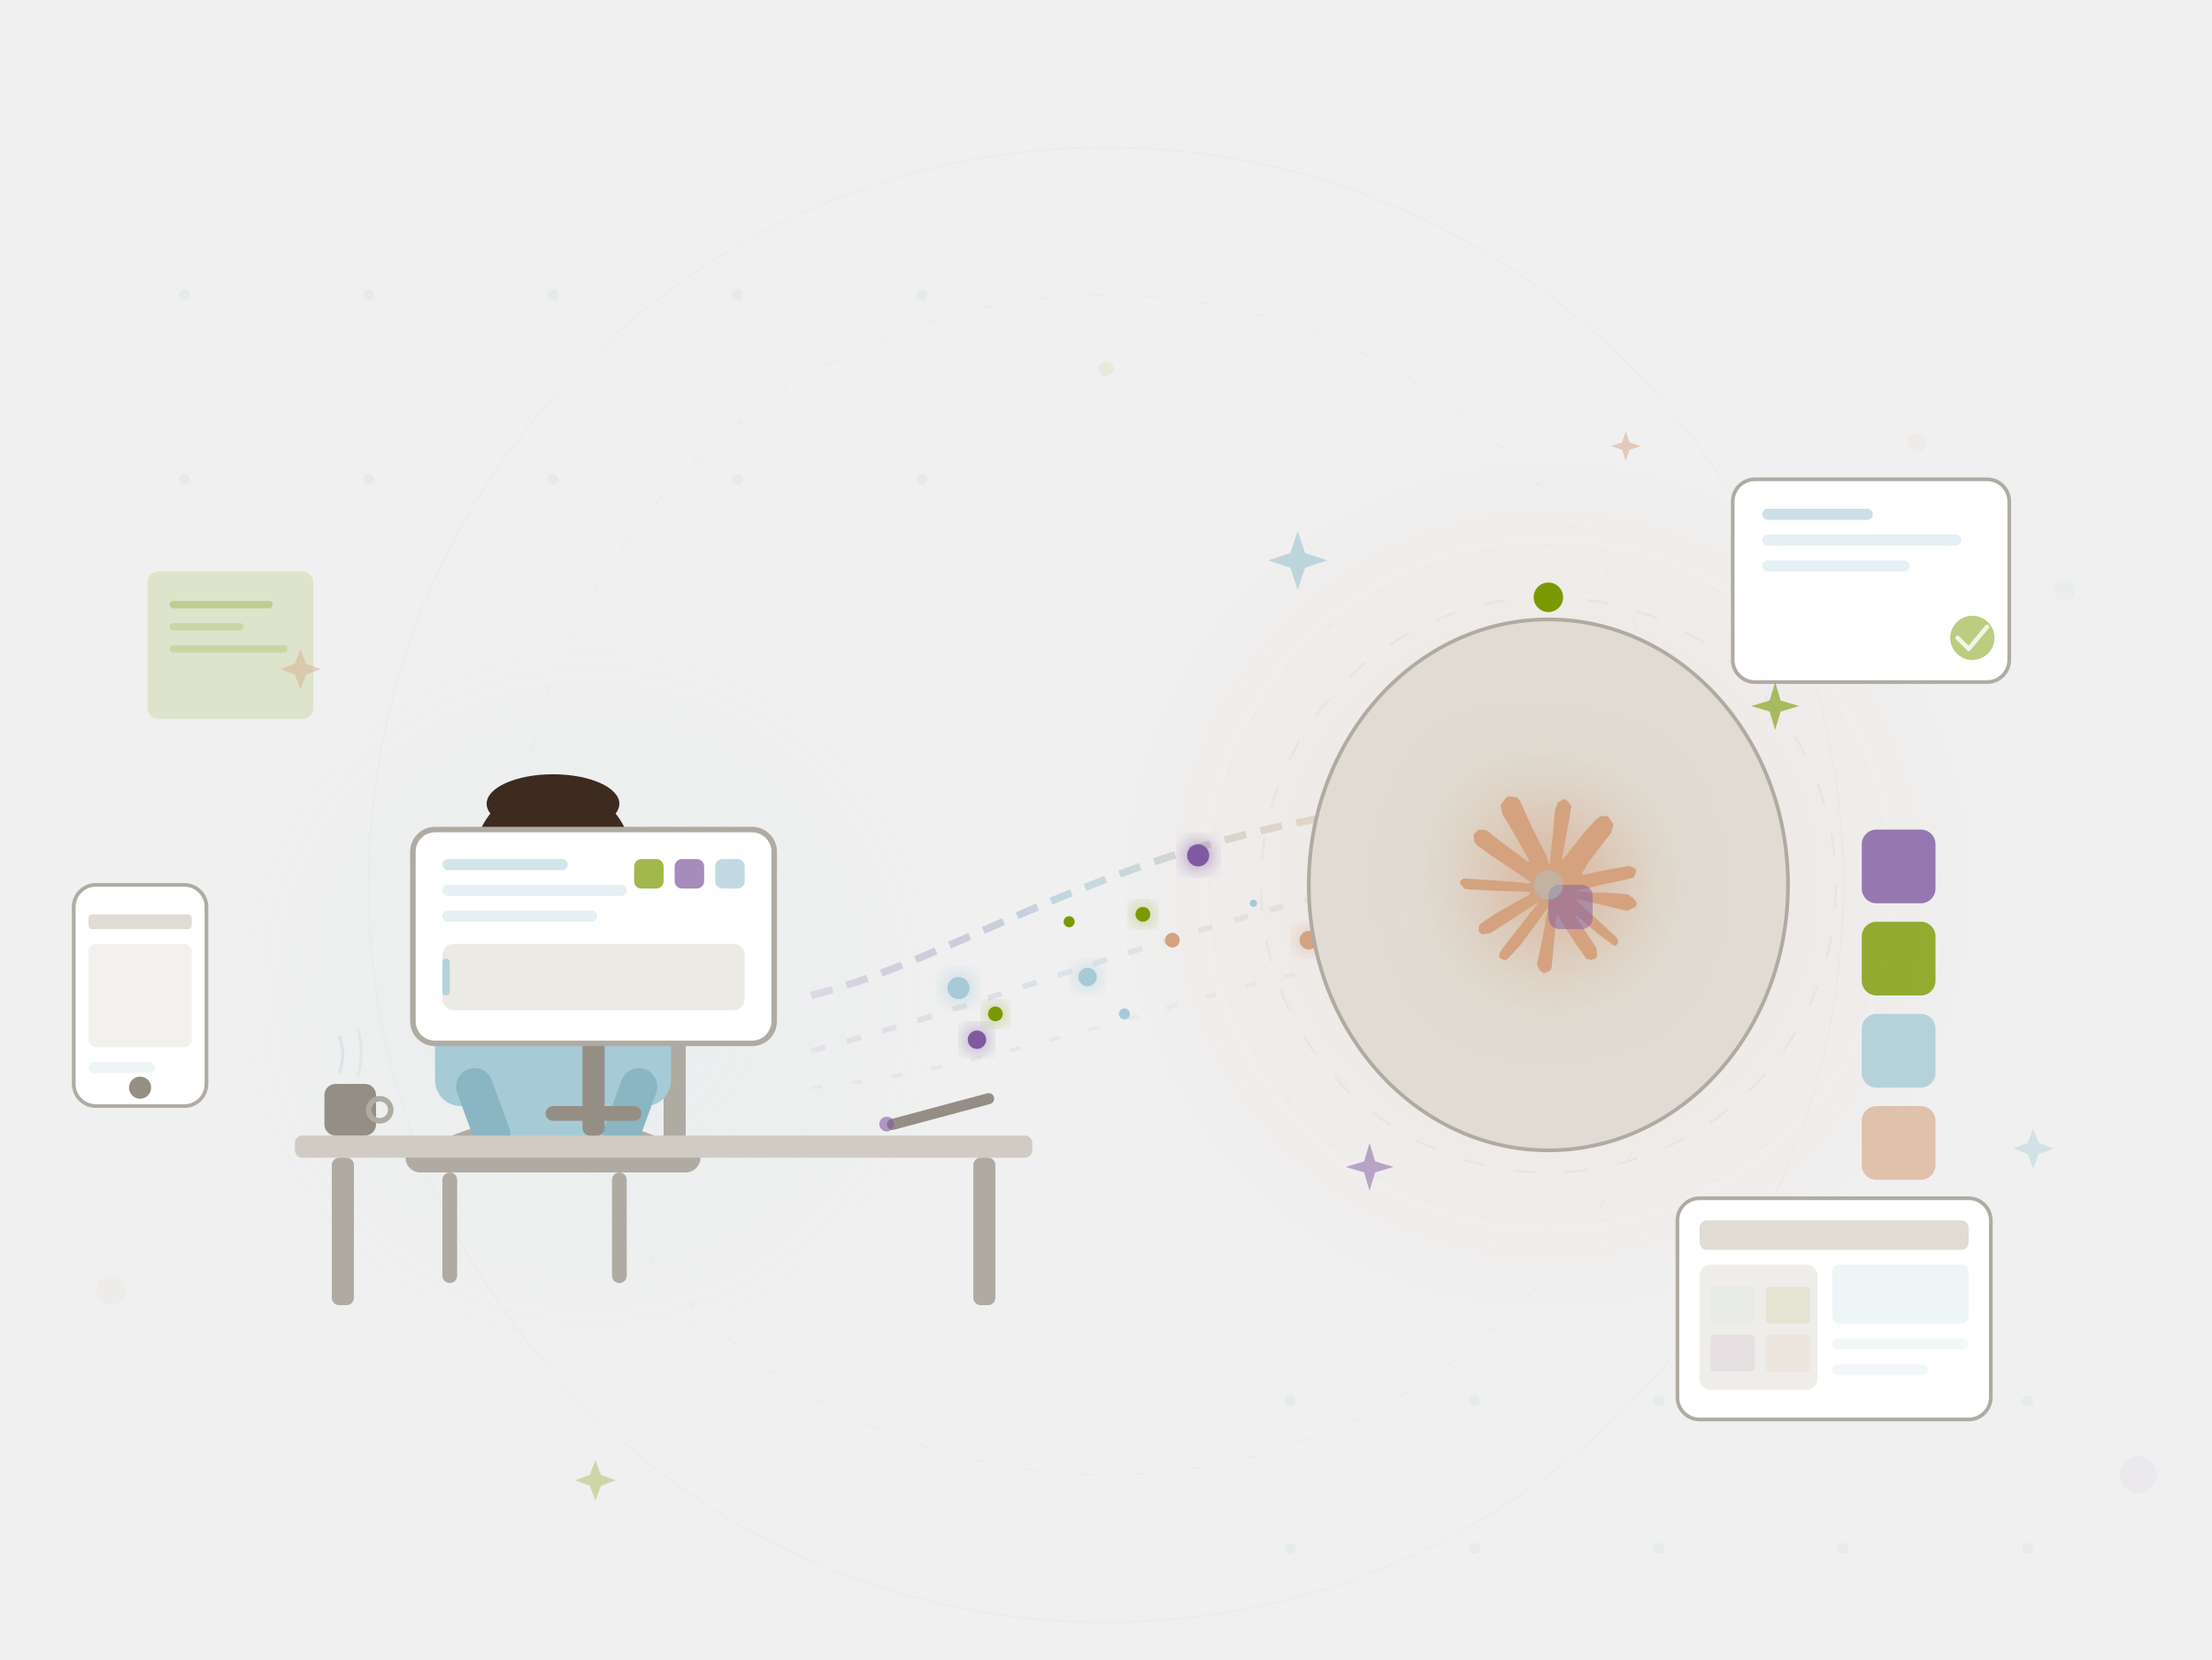
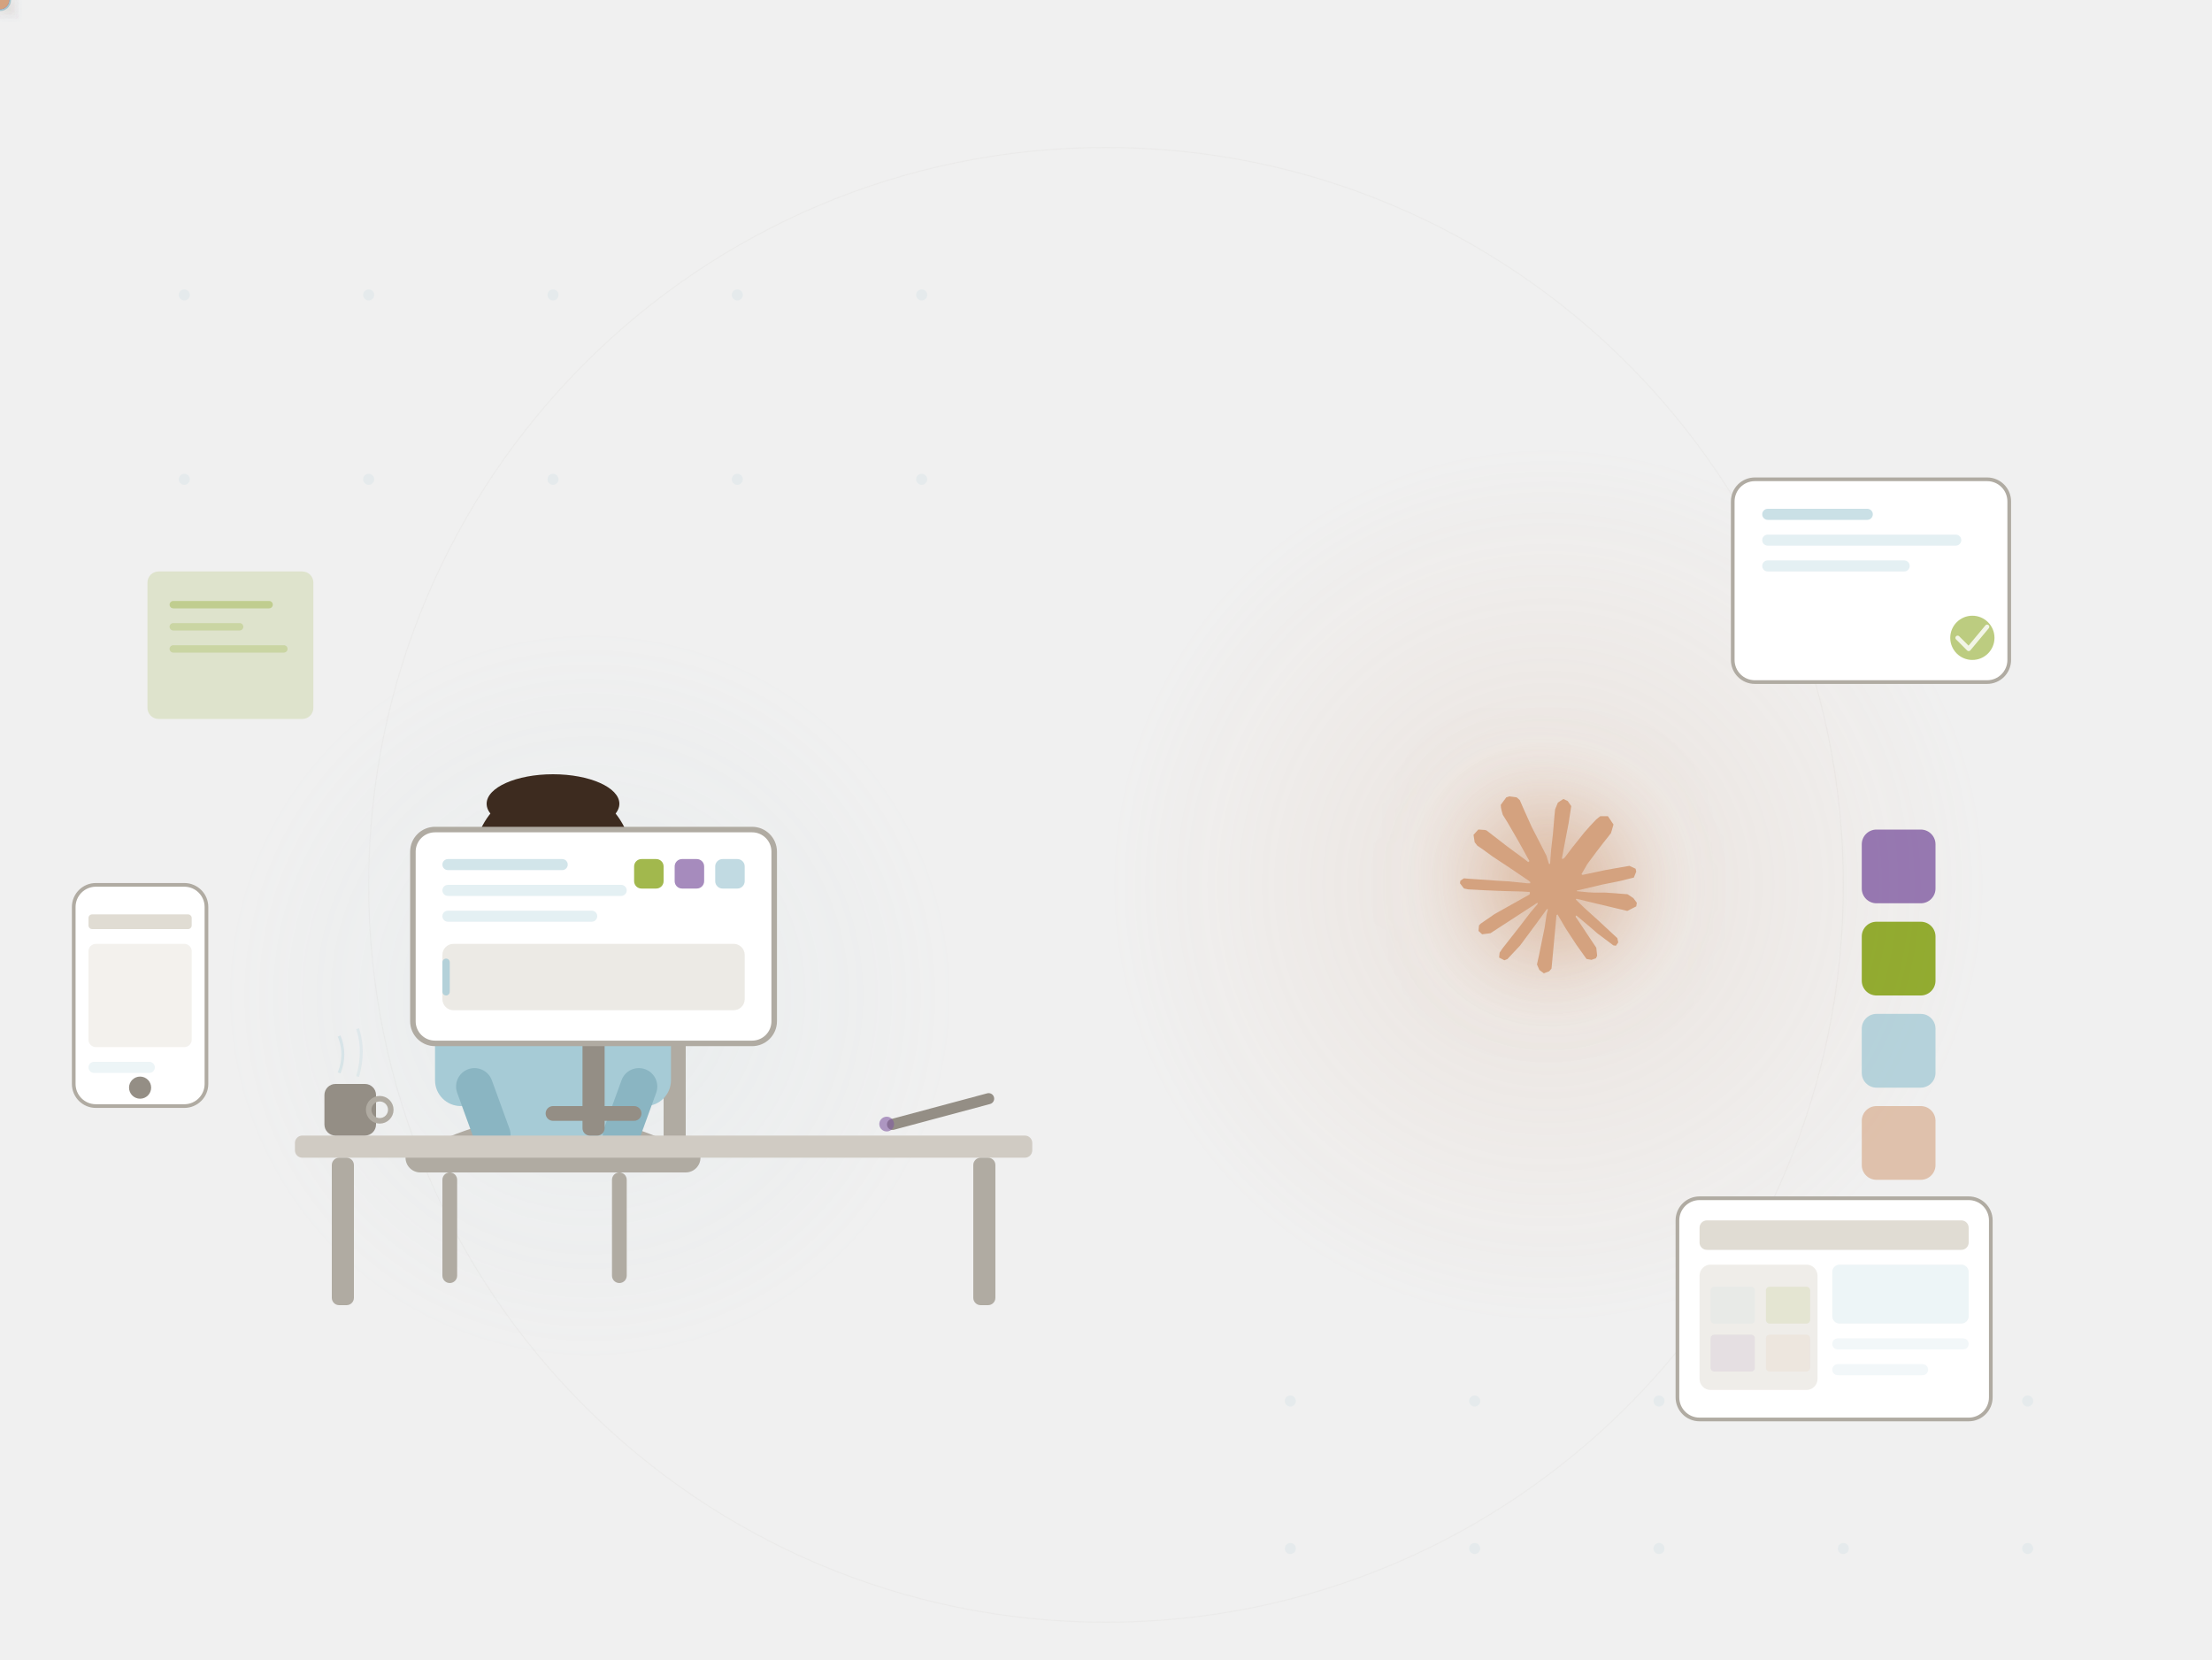
<svg xmlns="http://www.w3.org/2000/svg" viewBox="0 0 600 450" fill="none">
  <defs>
    <filter id="glow" x="-50%" y="-50%" width="200%" height="200%">
      <feGaussianBlur stdDeviation="6" result="blur" />
      <feMerge>
        <feMergeNode in="blur" />
        <feMergeNode in="SourceGraphic" />
      </feMerge>
    </filter>
    <filter id="softGlow" x="-50%" y="-50%" width="200%" height="200%">
      <feGaussianBlur stdDeviation="3" result="blur" />
      <feMerge>
        <feMergeNode in="blur" />
        <feMergeNode in="SourceGraphic" />
      </feMerge>
    </filter>
    <linearGradient id="beamGrad" x1="0" y1="0" x2="1" y2="0">
      <stop offset="0%" stop-color="#805AA1" stop-opacity="0.15" />
      <stop offset="50%" stop-color="#A6CBD6" stop-opacity="0.6" />
      <stop offset="100%" stop-color="#D4A27F" stop-opacity="0.3" />
    </linearGradient>
    <radialGradient id="claudeGlow" cx="50%" cy="50%" r="50%">
      <stop offset="0%" stop-color="#D4A27F" stop-opacity="0.15" />
      <stop offset="70%" stop-color="#D4A27F" stop-opacity="0.05" />
      <stop offset="100%" stop-color="#D4A27F" stop-opacity="0" />
    </radialGradient>
    <radialGradient id="designerGlow" cx="50%" cy="50%" r="50%">
      <stop offset="0%" stop-color="#A6CBD6" stop-opacity="0.1" />
      <stop offset="100%" stop-color="#A6CBD6" stop-opacity="0" />
    </radialGradient>
  </defs>
  <style>
    @keyframes float { 0%,100% { transform: translateY(0); } 50% { transform: translateY(-12px); } }
    @keyframes floatSlow { 0%,100% { transform: translateY(0); } 50% { transform: translateY(-8px); } }
    @keyframes floatFast { 0%,100% { transform: translateY(0); } 50% { transform: translateY(-6px); } }
    @keyframes floatTiny { 0%,100% { transform: translateY(0); } 50% { transform: translateY(-4px); } }
    @keyframes pulse { 0%,100% { opacity: 0.6; } 50% { opacity: 1; } }
    @keyframes pulseSlow { 0%,100% { opacity: 0.3; } 50% { opacity: 0.7; } }
    @keyframes sparkle { 0%,100% { opacity: 0; transform: scale(0.5); } 50% { opacity: 1; transform: scale(1); } }
    @keyframes orbit { 0% { transform: rotate(0deg) translateX(18px) rotate(0deg); } 100% { transform: rotate(360deg) translateX(18px) rotate(-360deg); } }
    @keyframes orbitSlow { 0% { transform: rotate(0deg) translateX(90px) rotate(0deg); } 100% { transform: rotate(360deg) translateX(90px) rotate(-360deg); } }
    @keyframes orbitReverse { 0% { transform: rotate(360deg) translateX(95px) rotate(-360deg); } 100% { transform: rotate(0deg) translateX(95px) rotate(0deg); } }
-     @keyframes travel {
-       0% { transform: translate(0, 0); opacity: 0; }
-       10% { opacity: 1; }
-       90% { opacity: 1; }
-       100% { transform: translate(60px, -40px); opacity: 0; }
+     @keyframes fadeInOut {
+       0%, 100% { opacity: 0; }
+       15%, 85% { opacity: 1; }
    }
-     @keyframes travelBack {
-       0% { transform: translate(0, 0); opacity: 0; }
-       10% { opacity: 0.8; }
-       90% { opacity: 0.8; }
-       100% { transform: translate(-60px, 30px); opacity: 0; }
+     @keyframes fadeInOutSoft {
+       0%, 100% { opacity: 0; }
+       15%, 85% { opacity: 0.6; }
    }
    @keyframes spinSlow { 0% { transform: rotate(0deg); } 100% { transform: rotate(360deg); } }
    @keyframes breathe { 0%,100% { transform: scale(1); } 50% { transform: scale(1.04); } }
    @keyframes waveHand { 0%,100% { transform: rotate(0deg); } 25% { transform: rotate(-8deg); } 75% { transform: rotate(8deg); } }

    .float-1 { animation: float 4s ease-in-out infinite; }
    .float-2 { animation: floatSlow 5s ease-in-out infinite 0.5s; }
    .float-3 { animation: floatFast 3.5s ease-in-out infinite 1s; }
    .float-4 { animation: float 4.5s ease-in-out infinite 0.8s; }
    .float-5 { animation: floatTiny 6s ease-in-out infinite 0.3s; }
    .pulse { animation: pulse 3s ease-in-out infinite; }
    .pulse-slow { animation: pulseSlow 5s ease-in-out infinite; }
-     .sparkle-1 { animation: sparkle 2.5s ease-in-out infinite; }
-     .sparkle-2 { animation: sparkle 2.5s ease-in-out infinite 0.8s; }
-     .sparkle-3 { animation: sparkle 2.5s ease-in-out infinite 1.6s; }
-     .sparkle-4 { animation: sparkle 3s ease-in-out infinite 0.4s; }
-     .sparkle-5 { animation: sparkle 3.5s ease-in-out infinite 2s; }
-     .orbit-dot { animation: orbit 6s linear infinite; transform-origin: center; }
-     .orbit-slow { animation: orbitSlow 12s linear infinite; }
-     .orbit-reverse { animation: orbitReverse 15s linear infinite; }
-     .travel-1 { animation: travel 3s ease-in-out infinite; }
-     .travel-2 { animation: travel 3s ease-in-out infinite 1s; }
-     .travel-3 { animation: travel 3s ease-in-out infinite 2s; }
-     .travel-back-1 { animation: travelBack 4s ease-in-out infinite 0.5s; }
-     .travel-back-2 { animation: travelBack 4s ease-in-out infinite 2s; }
+     .flow-dot { animation: fadeInOut 6s ease-in-out infinite; }
+     .flow-dot-soft { animation: fadeInOutSoft 7s ease-in-out infinite; }
    .spin-slow { animation: spinSlow 20s linear infinite; }
    .breathe { animation: breathe 4s ease-in-out infinite; }
  </style>
  <g opacity="0.15">
    <circle cx="50" cy="80" r="1.5" fill="#A6CBD6" />
    <circle cx="100" cy="80" r="1.5" fill="#A6CBD6" />
    <circle cx="150" cy="80" r="1.5" fill="#A6CBD6" />
    <circle cx="200" cy="80" r="1.5" fill="#A6CBD6" />
    <circle cx="250" cy="80" r="1.5" fill="#A6CBD6" />
    <circle cx="50" cy="130" r="1.5" fill="#A6CBD6" />
    <circle cx="100" cy="130" r="1.5" fill="#A6CBD6" />
    <circle cx="150" cy="130" r="1.5" fill="#A6CBD6" />
    <circle cx="200" cy="130" r="1.5" fill="#A6CBD6" />
    <circle cx="250" cy="130" r="1.5" fill="#A6CBD6" />
    <circle cx="350" cy="380" r="1.5" fill="#A6CBD6" />
    <circle cx="400" cy="380" r="1.5" fill="#A6CBD6" />
    <circle cx="450" cy="380" r="1.5" fill="#A6CBD6" />
    <circle cx="500" cy="380" r="1.5" fill="#A6CBD6" />
    <circle cx="550" cy="380" r="1.5" fill="#A6CBD6" />
    <circle cx="350" cy="420" r="1.5" fill="#A6CBD6" />
    <circle cx="400" cy="420" r="1.5" fill="#A6CBD6" />
    <circle cx="450" cy="420" r="1.5" fill="#A6CBD6" />
    <circle cx="500" cy="420" r="1.5" fill="#A6CBD6" />
    <circle cx="550" cy="420" r="1.5" fill="#A6CBD6" />
  </g>
  <circle cx="300" cy="240" r="200" fill="none" stroke="#B0ABA2" stroke-width="0.3" opacity="0.08" class="spin-slow" />
-   <circle cx="300" cy="240" r="160" fill="none" stroke="#B0ABA2" stroke-width="0.3" opacity="0.1" stroke-dasharray="3 12" />
  <circle cx="160" cy="270" r="100" fill="url(#designerGlow)" />
  <circle cx="420" cy="240" r="120" fill="url(#claudeGlow)" class="breathe" />
  <g class="float-2">
    <rect x="110" y="310" width="80" height="8" rx="4" fill="#B0ABA2" />
    <rect x="120" y="318" width="4" height="30" rx="2" fill="#B0ABA2" />
    <rect x="166" y="318" width="4" height="30" rx="2" fill="#B0ABA2" />
    <rect x="180" y="260" width="6" height="58" rx="3" fill="#B0ABA2" />
    <path d="M118 310 Q150 295 182 310" fill="#B0ABA2" />
    <rect x="130" y="258" width="40" height="52" rx="6" fill="#A6CBD6" />
    <rect x="118" y="264" width="14" height="36" rx="7" fill="#A6CBD6" />
    <rect x="168" y="264" width="14" height="36" rx="7" fill="#A6CBD6" />
    <rect x="122" y="290" width="10" height="24" rx="5" fill="#8ab5c2" transform="rotate(-20 127 290)" />
    <rect x="170" y="290" width="10" height="24" rx="5" fill="#8ab5c2" transform="rotate(20 175 290)" />
    <circle cx="150" cy="240" r="22" fill="#d4a574" />
    <path d="M128 234 Q130 215 150 212 Q170 215 172 234" fill="#3d2b1f" stroke="none" />
    <ellipse cx="150" cy="218" rx="18" ry="8" fill="#3d2b1f" />
    <circle cx="142" cy="242" r="2.5" fill="#00132B" />
    <circle cx="158" cy="242" r="2.5" fill="#00132B" />
    <path d="M144 250 Q150 254 156 250" stroke="#00132B" stroke-width="1.5" fill="none" stroke-linecap="round" />
  </g>
  <rect x="80" y="308" width="200" height="6" rx="2" fill="#D0CBC3" />
  <rect x="90" y="314" width="6" height="40" rx="2" fill="#B0ABA2" />
  <rect x="264" y="314" width="6" height="40" rx="2" fill="#B0ABA2" />
  <g class="float-5">
    <rect x="88" y="294" width="14" height="14" rx="3" fill="#948E85" />
    <rect x="100" y="298" width="6" height="6" rx="3" fill="none" stroke="#B0ABA2" stroke-width="1.5" />
    <path d="M92 291 Q94 286 92 281" stroke="#A6CBD6" stroke-width="0.8" fill="none" opacity="0.3" class="pulse" />
    <path d="M97 292 Q99 285 97 279" stroke="#A6CBD6" stroke-width="0.8" fill="none" opacity="0.2" class="pulse-slow" />
  </g>
  <rect x="240" y="300" width="30" height="3" rx="1.5" fill="#948E85" transform="rotate(-15 255 301)" />
  <circle cx="240" cy="301" r="2" fill="#805AA1" opacity="0.6" transform="rotate(-15 255 301)" />
  <g class="float-2">
    <rect x="158" y="280" width="6" height="28" rx="2" fill="#948E85" />
    <rect x="148" y="300" width="26" height="4" rx="2" fill="#948E85" />
    <rect x="112" y="225" width="98" height="58" rx="6" fill="#FFFFFF" stroke="#B0ABA2" stroke-width="1.5" />
    <rect x="120" y="233" width="34" height="3" rx="1.5" fill="#A6CBD6" opacity="0.5" />
    <rect x="120" y="240" width="50" height="3" rx="1.5" fill="#A6CBD6" opacity="0.3" />
    <rect x="120" y="247" width="42" height="3" rx="1.5" fill="#A6CBD6" opacity="0.3" />
    <rect x="120" y="256" width="82" height="18" rx="3" fill="#E0DCD3" opacity="0.6" />
    <rect x="172" y="233" width="8" height="8" rx="2" fill="#7A9A01" opacity="0.7" />
    <rect x="183" y="233" width="8" height="8" rx="2" fill="#805AA1" opacity="0.7" />
    <rect x="194" y="233" width="8" height="8" rx="2" fill="#A6CBD6" opacity="0.7" />
    <rect x="120" y="260" width="2" height="10" rx="1" fill="#A6CBD6" opacity="0.8" class="pulse" />
  </g>
  <g class="float-3">
    <rect x="40" y="155" width="45" height="40" rx="3" fill="#7A9A01" opacity="0.15" />
    <rect x="46" y="163" width="28" height="2" rx="1" fill="#7A9A01" opacity="0.3" />
    <rect x="46" y="169" width="20" height="2" rx="1" fill="#7A9A01" opacity="0.2" />
    <rect x="46" y="175" width="32" height="2" rx="1" fill="#7A9A01" opacity="0.2" />
  </g>
-   <path d="M220 270 C260 260 300 230 370 220" stroke="url(#beamGrad)" stroke-width="2" fill="none" stroke-dasharray="6 4" class="pulse" />
-   <path d="M220 285 C260 275 310 255 370 240" stroke="url(#beamGrad)" stroke-width="1.5" fill="none" stroke-dasharray="4 6" opacity="0.5" class="pulse-slow" />
-   <path d="M220 295 C270 290 320 270 370 260" stroke="url(#beamGrad)" stroke-width="1" fill="none" stroke-dasharray="3 8" opacity="0.3" />
-   <g>
-     <circle cx="260" cy="268" r="3" fill="#A6CBD6" filter="url(#softGlow)" class="travel-1" />
-     <circle cx="270" cy="275" r="2" fill="#7A9A01" filter="url(#softGlow)" class="travel-2" />
-     <circle cx="265" cy="282" r="2.5" fill="#805AA1" filter="url(#softGlow)" class="travel-3" />
-   </g>
-   <g>
-     <circle cx="360" cy="240" r="2" fill="#D4A27F" filter="url(#softGlow)" class="travel-back-1" />
-     <circle cx="355" cy="255" r="2.5" fill="#D4A27F" filter="url(#softGlow)" class="travel-back-2" />
-   </g>
-   <g>
-     <circle cx="295" cy="265" r="2.5" fill="#A6CBD6" class="sparkle-1" filter="url(#softGlow)" />
-     <circle cx="310" cy="248" r="2" fill="#7A9A01" class="sparkle-2" filter="url(#softGlow)" />
-     <circle cx="325" cy="232" r="3" fill="#805AA1" class="sparkle-3" filter="url(#softGlow)" />
-     <circle cx="305" cy="275" r="1.5" fill="#A6CBD6" class="sparkle-4" />
-     <circle cx="318" cy="255" r="2" fill="#D4A27F" class="sparkle-5" />
-     <circle cx="290" cy="250" r="1.5" fill="#7A9A01" class="sparkle-1" />
-     <circle cx="340" cy="245" r="1" fill="#A6CBD6" class="sparkle-4" />
-   </g>
+   <circle r="3" fill="#A6CBD6" filter="url(#softGlow)" class="flow-dot" style="animation-delay: 0s;">
+     <animateMotion dur="6s" repeatCount="indefinite" path="M200,275 C260,260 320,235 400,235" begin="0s" />
+   </circle>
+   <circle r="2" fill="#7A9A01" filter="url(#softGlow)" class="flow-dot" style="animation-delay: 2s;">
+     <animateMotion dur="6s" repeatCount="indefinite" path="M210,280 C270,270 330,250 405,240" begin="2s" />
+   </circle>
+   <circle r="2.5" fill="#805AA1" filter="url(#softGlow)" class="flow-dot" style="animation-delay: 4s;">
+     <animateMotion dur="6s" repeatCount="indefinite" path="M205,285 C265,275 325,245 398,238" begin="4s" />
+   </circle>
+   <circle r="2.5" fill="#D4A27F" filter="url(#softGlow)" class="flow-dot-soft" style="animation-delay: 1s;">
+     <animateMotion dur="7s" repeatCount="indefinite" path="M410,248 C350,258 280,275 210,285" begin="1s" />
+   </circle>
+   <circle r="2" fill="#D4A27F" filter="url(#softGlow)" class="flow-dot-soft" style="animation-delay: 4.5s;">
+     <animateMotion dur="7s" repeatCount="indefinite" path="M405,242 C345,252 275,268 215,278" begin="4.5s" />
+   </circle>
  <g class="float-1">
-     <ellipse cx="420" cy="240" rx="65" ry="72" fill="#E0DCD3" />
-     <ellipse cx="420" cy="240" rx="65" ry="72" fill="none" stroke="#B0ABA2" stroke-width="1" />
    <g transform="translate(396, 216) scale(2)" filter="url(#glow)">
      <path fill="#D4A27F" d="M4.714 15.956l4.717-2.647.079-.231-.079-.128h-.231l-.789-.049-2.696-.073-2.337-.097-2.265-.121-.571-.121-.534-.704.055-.352.48-.322.686.061 1.518.103 2.277.158 1.651.097 2.447.255h.389l.055-.158-.134-.097-.103-.097L6.973 9.836l-2.55-1.688-1.336-.971-.723-.492-.364-.461-.158-1.008.656-.723.88.061.225.061.892.686 1.906 1.475 2.489 1.834.364.303.146-.103.018-.073-.164-.273-1.354-2.447-1.445-2.489-.643-1.032-.17-.619c-.061-.255-.103-.467-.103-.729L6.287.134 6.7 0l.996.134.419.364.619 1.415 1.002 2.228 1.554 3.03.455.898.243.832.091.255h.158v-.146l.128-1.706.237-2.095.231-2.696.079-.759.376-.911.747-.492.583.279.48.686-.067.443-.285 1.852-.559 2.902-.364 1.943h.212l.243-.243.984-1.305 1.651-2.064.729-.82.85-.905.546-.431h1.032l.759 1.129-.34 1.166-1.062 1.348-.88 1.141-1.263 1.7-.789 1.36.073.109.188-.018 2.853-.607 1.542-.279 1.84-.316.832.389.091.395-.328.807-1.967.486-2.307.461-3.436.814-.043.03.049.061 1.548.146.662.036h1.621l3.018.225.789.522.474.638-.079.486-1.214.619-1.639-.389-3.825-.911-1.311-.328h-.182v.109l1.093 1.069 2.003 1.809 2.507 2.331.128.577-.322.455-.34-.049-2.204-1.657-.85-.747-1.925-1.621h-.128v.17l.443.65 2.344 3.521.121 1.081-.17.352-.607.212-.668-.121-1.372-1.925L14.38 17.959l-1.141-1.943-.14.079-.674 7.255-.316.37-.729.279-.607-.461-.322-.747.322-1.475.389-1.925.316-1.53.285-1.9.17-.631-.012-.043-.14.018-1.433 1.967-2.18 2.945-1.724 1.846-.413.164-.716-.37.067-.662.401-.589 2.386-3.036 1.439-1.882.929-1.087-.006-.158h-.055l-6.338 4.116-1.129.146-.486-.455.061-.747.231-.243 1.906-1.311Z" />
    </g>
-     <circle cx="420" cy="240" r="78" fill="none" stroke="#A6CBD6" stroke-width="0.5" opacity="0.2" stroke-dasharray="6 8" class="pulse" />
-     <circle cx="420" cy="240" r="92" fill="none" stroke="#D4A27F" stroke-width="0.3" opacity="0.1" stroke-dasharray="2 14" class="pulse-slow" />
-     <g style="transform-origin: 420px 240px;">
-       <circle cx="420" cy="162" r="4" fill="#7A9A01" class="orbit-dot" style="transform-origin: 420px 240px;" />
-     </g>
-   </g>
-   <g style="transform-origin: 420px 240px;" class="orbit-slow">
-     <rect x="420" y="240" width="12" height="12" rx="3" fill="#805AA1" opacity="0.5" />
-   </g>
-   <g style="transform-origin: 420px 240px;" class="orbit-reverse">
-     <circle cx="420" cy="240" r="4" fill="#A6CBD6" opacity="0.4" />
  </g>
  <g class="float-3">
    <rect x="470" y="130" width="75" height="55" rx="6" fill="#FFFFFF" stroke="#B0ABA2" stroke-width="1" />
    <rect x="478" y="138" width="30" height="3" rx="1.5" fill="#A6CBD6" opacity="0.6" />
    <rect x="478" y="145" width="54" height="3" rx="1.5" fill="#A6CBD6" opacity="0.3" />
    <rect x="478" y="152" width="40" height="3" rx="1.5" fill="#A6CBD6" opacity="0.3" />
    <circle cx="535" cy="173" r="6" fill="#7A9A01" opacity="0.5" />
    <path d="M531 173 L534 176 L539 170" stroke="#ffffff" stroke-width="1.2" fill="none" stroke-linecap="round" stroke-linejoin="round" opacity="0.8" />
  </g>
  <g class="float-4">
    <rect x="505" y="225" width="20" height="20" rx="4" fill="#805AA1" opacity="0.8" />
    <rect x="505" y="250" width="20" height="20" rx="4" fill="#7A9A01" opacity="0.8" />
    <rect x="505" y="275" width="20" height="20" rx="4" fill="#A6CBD6" opacity="0.8" />
    <rect x="505" y="300" width="20" height="20" rx="4" fill="#D4A27F" opacity="0.6" />
  </g>
  <g class="float-2">
    <rect x="455" y="325" width="85" height="60" rx="6" fill="#FFFFFF" stroke="#B0ABA2" stroke-width="1" />
    <rect x="461" y="331" width="73" height="8" rx="2" fill="#E0DCD3" />
    <rect x="461" y="343" width="32" height="34" rx="3" fill="#E0DCD3" opacity="0.5" />
    <rect x="497" y="343" width="37" height="16" rx="2" fill="#A6CBD6" opacity="0.2" />
    <rect x="497" y="363" width="37" height="3" rx="1.5" fill="#A6CBD6" opacity="0.15" />
    <rect x="497" y="370" width="26" height="3" rx="1.5" fill="#A6CBD6" opacity="0.15" />
    <rect x="464" y="349" width="12" height="10" rx="1" fill="#A6CBD6" opacity="0.1" />
    <rect x="479" y="349" width="12" height="10" rx="1" fill="#7A9A01" opacity="0.1" />
    <rect x="464" y="362" width="12" height="10" rx="1" fill="#805AA1" opacity="0.1" />
    <rect x="479" y="362" width="12" height="10" rx="1" fill="#D4A27F" opacity="0.1" />
  </g>
  <g class="float-4">
    <rect x="20" y="240" width="36" height="60" rx="6" fill="#FFFFFF" stroke="#B0ABA2" stroke-width="1" />
    <rect x="24" y="248" width="28" height="4" rx="1" fill="#E0DCD3" />
    <rect x="24" y="256" width="28" height="28" rx="2" fill="#E0DCD3" opacity="0.4" />
    <rect x="24" y="288" width="18" height="3" rx="1.5" fill="#A6CBD6" opacity="0.2" />
    <circle cx="38" cy="295" r="3" fill="#948E85" />
  </g>
-   <g class="sparkle-1">
-     <path d="M350 150 L352 144 L354 150 L360 152 L354 154 L352 160 L350 154 L344 152Z" fill="#A6CBD6" opacity="0.7" />
-   </g>
-   <g class="sparkle-2">
-     <path d="M480 190 L481.5 185 L483 190 L488 191.5 L483 193 L481.5 198 L480 193 L475 191.5Z" fill="#7A9A01" opacity="0.6" />
-   </g>
-   <g class="sparkle-3">
-     <path d="M370 315 L371.5 310 L373 315 L378 316.5 L373 318 L371.5 323 L370 318 L365 316.5Z" fill="#805AA1" opacity="0.5" />
-   </g>
-   <g class="sparkle-4">
-     <path d="M80 180 L81.5 176 L83 180 L87 181.5 L83 183 L81.5 187 L80 183 L76 181.5Z" fill="#D4A27F" opacity="0.4" />
-   </g>
-   <g class="sparkle-5">
-     <path d="M550 310 L551.5 306 L553 310 L557 311.5 L553 313 L551.5 317 L550 313 L546 311.5Z" fill="#A6CBD6" opacity="0.4" />
-   </g>
-   <g class="sparkle-1">
-     <path d="M440 120 L441 117 L442 120 L445 121 L442 122 L441 125 L440 122 L437 121Z" fill="#D4A27F" opacity="0.5" />
-   </g>
-   <g class="sparkle-3">
-     <path d="M160 400 L161.5 396 L163 400 L167 401.5 L163 403 L161.5 407 L160 403 L156 401.5Z" fill="#7A9A01" opacity="0.3" />
-   </g>
-   <circle cx="560" cy="160" r="3" fill="#A6CBD6" opacity="0.08" class="float-5" />
-   <circle cx="30" cy="350" r="4" fill="#D4A27F" opacity="0.06" class="float-3" />
-   <circle cx="580" cy="400" r="5" fill="#805AA1" opacity="0.05" class="float-1" />
-   <circle cx="300" cy="100" r="2" fill="#7A9A01" opacity="0.08" class="float-4" />
-   <circle cx="520" cy="120" r="2.5" fill="#D4A27F" opacity="0.07" class="float-2" />
</svg>
